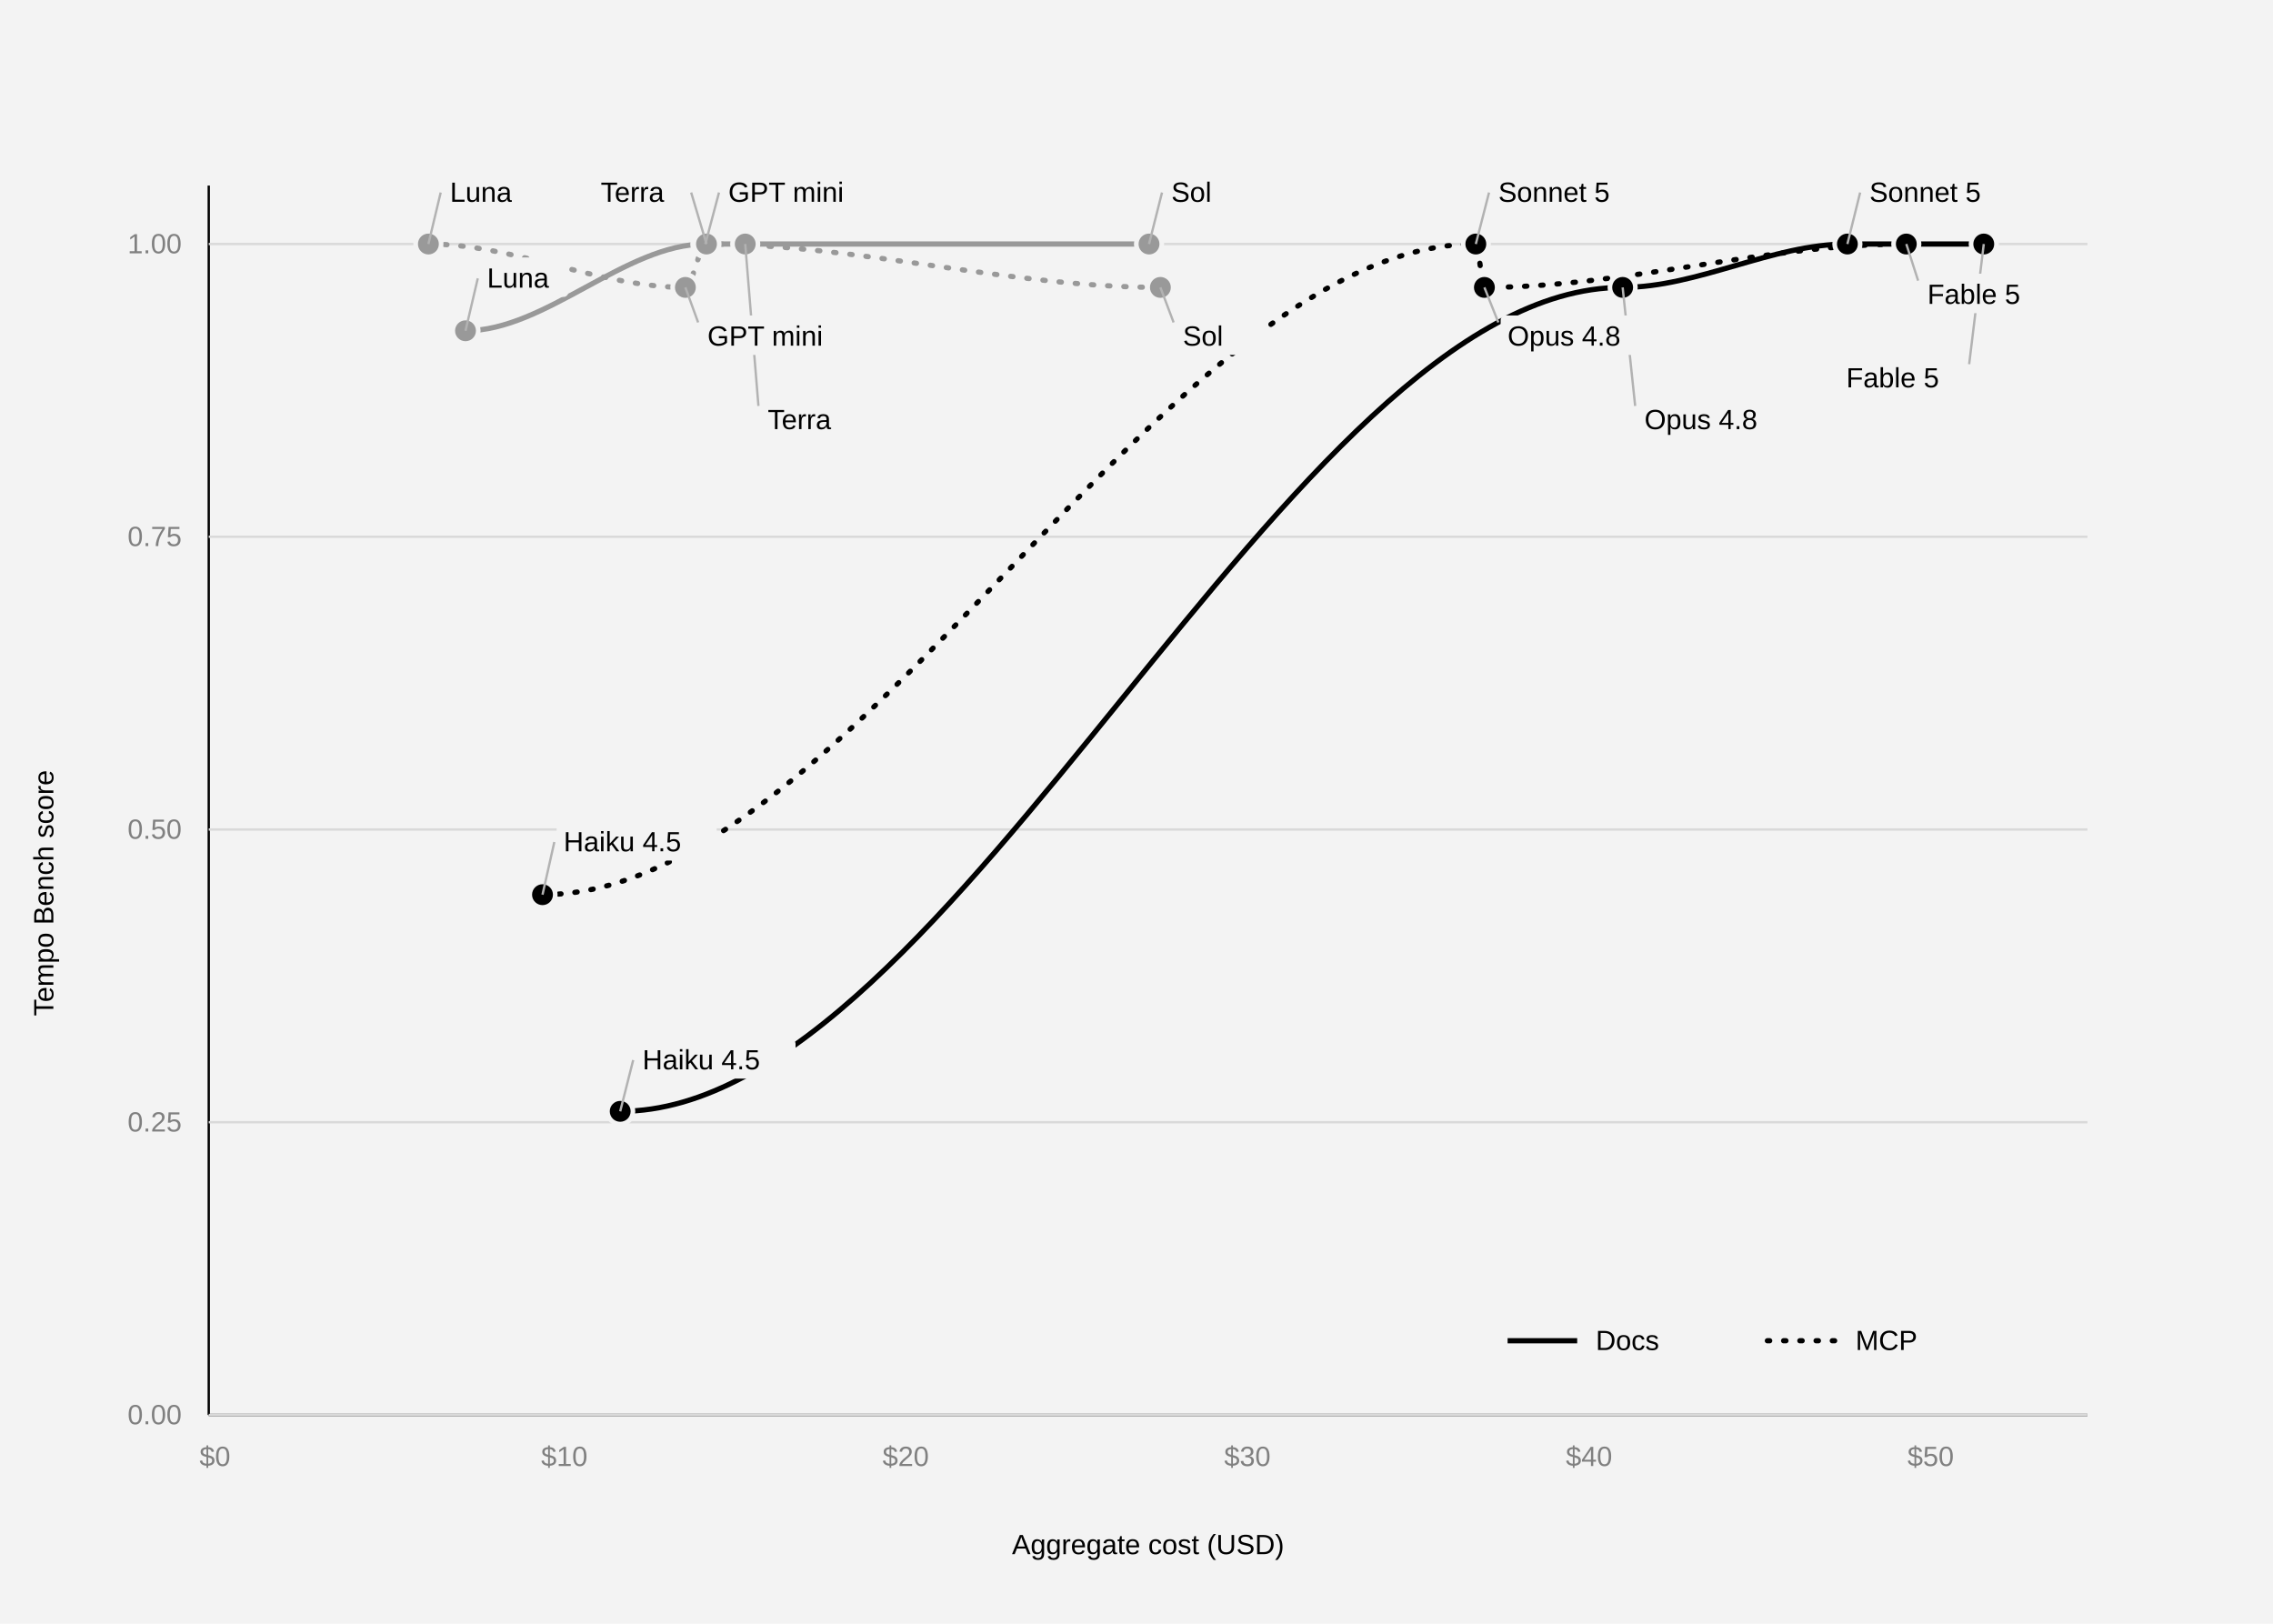
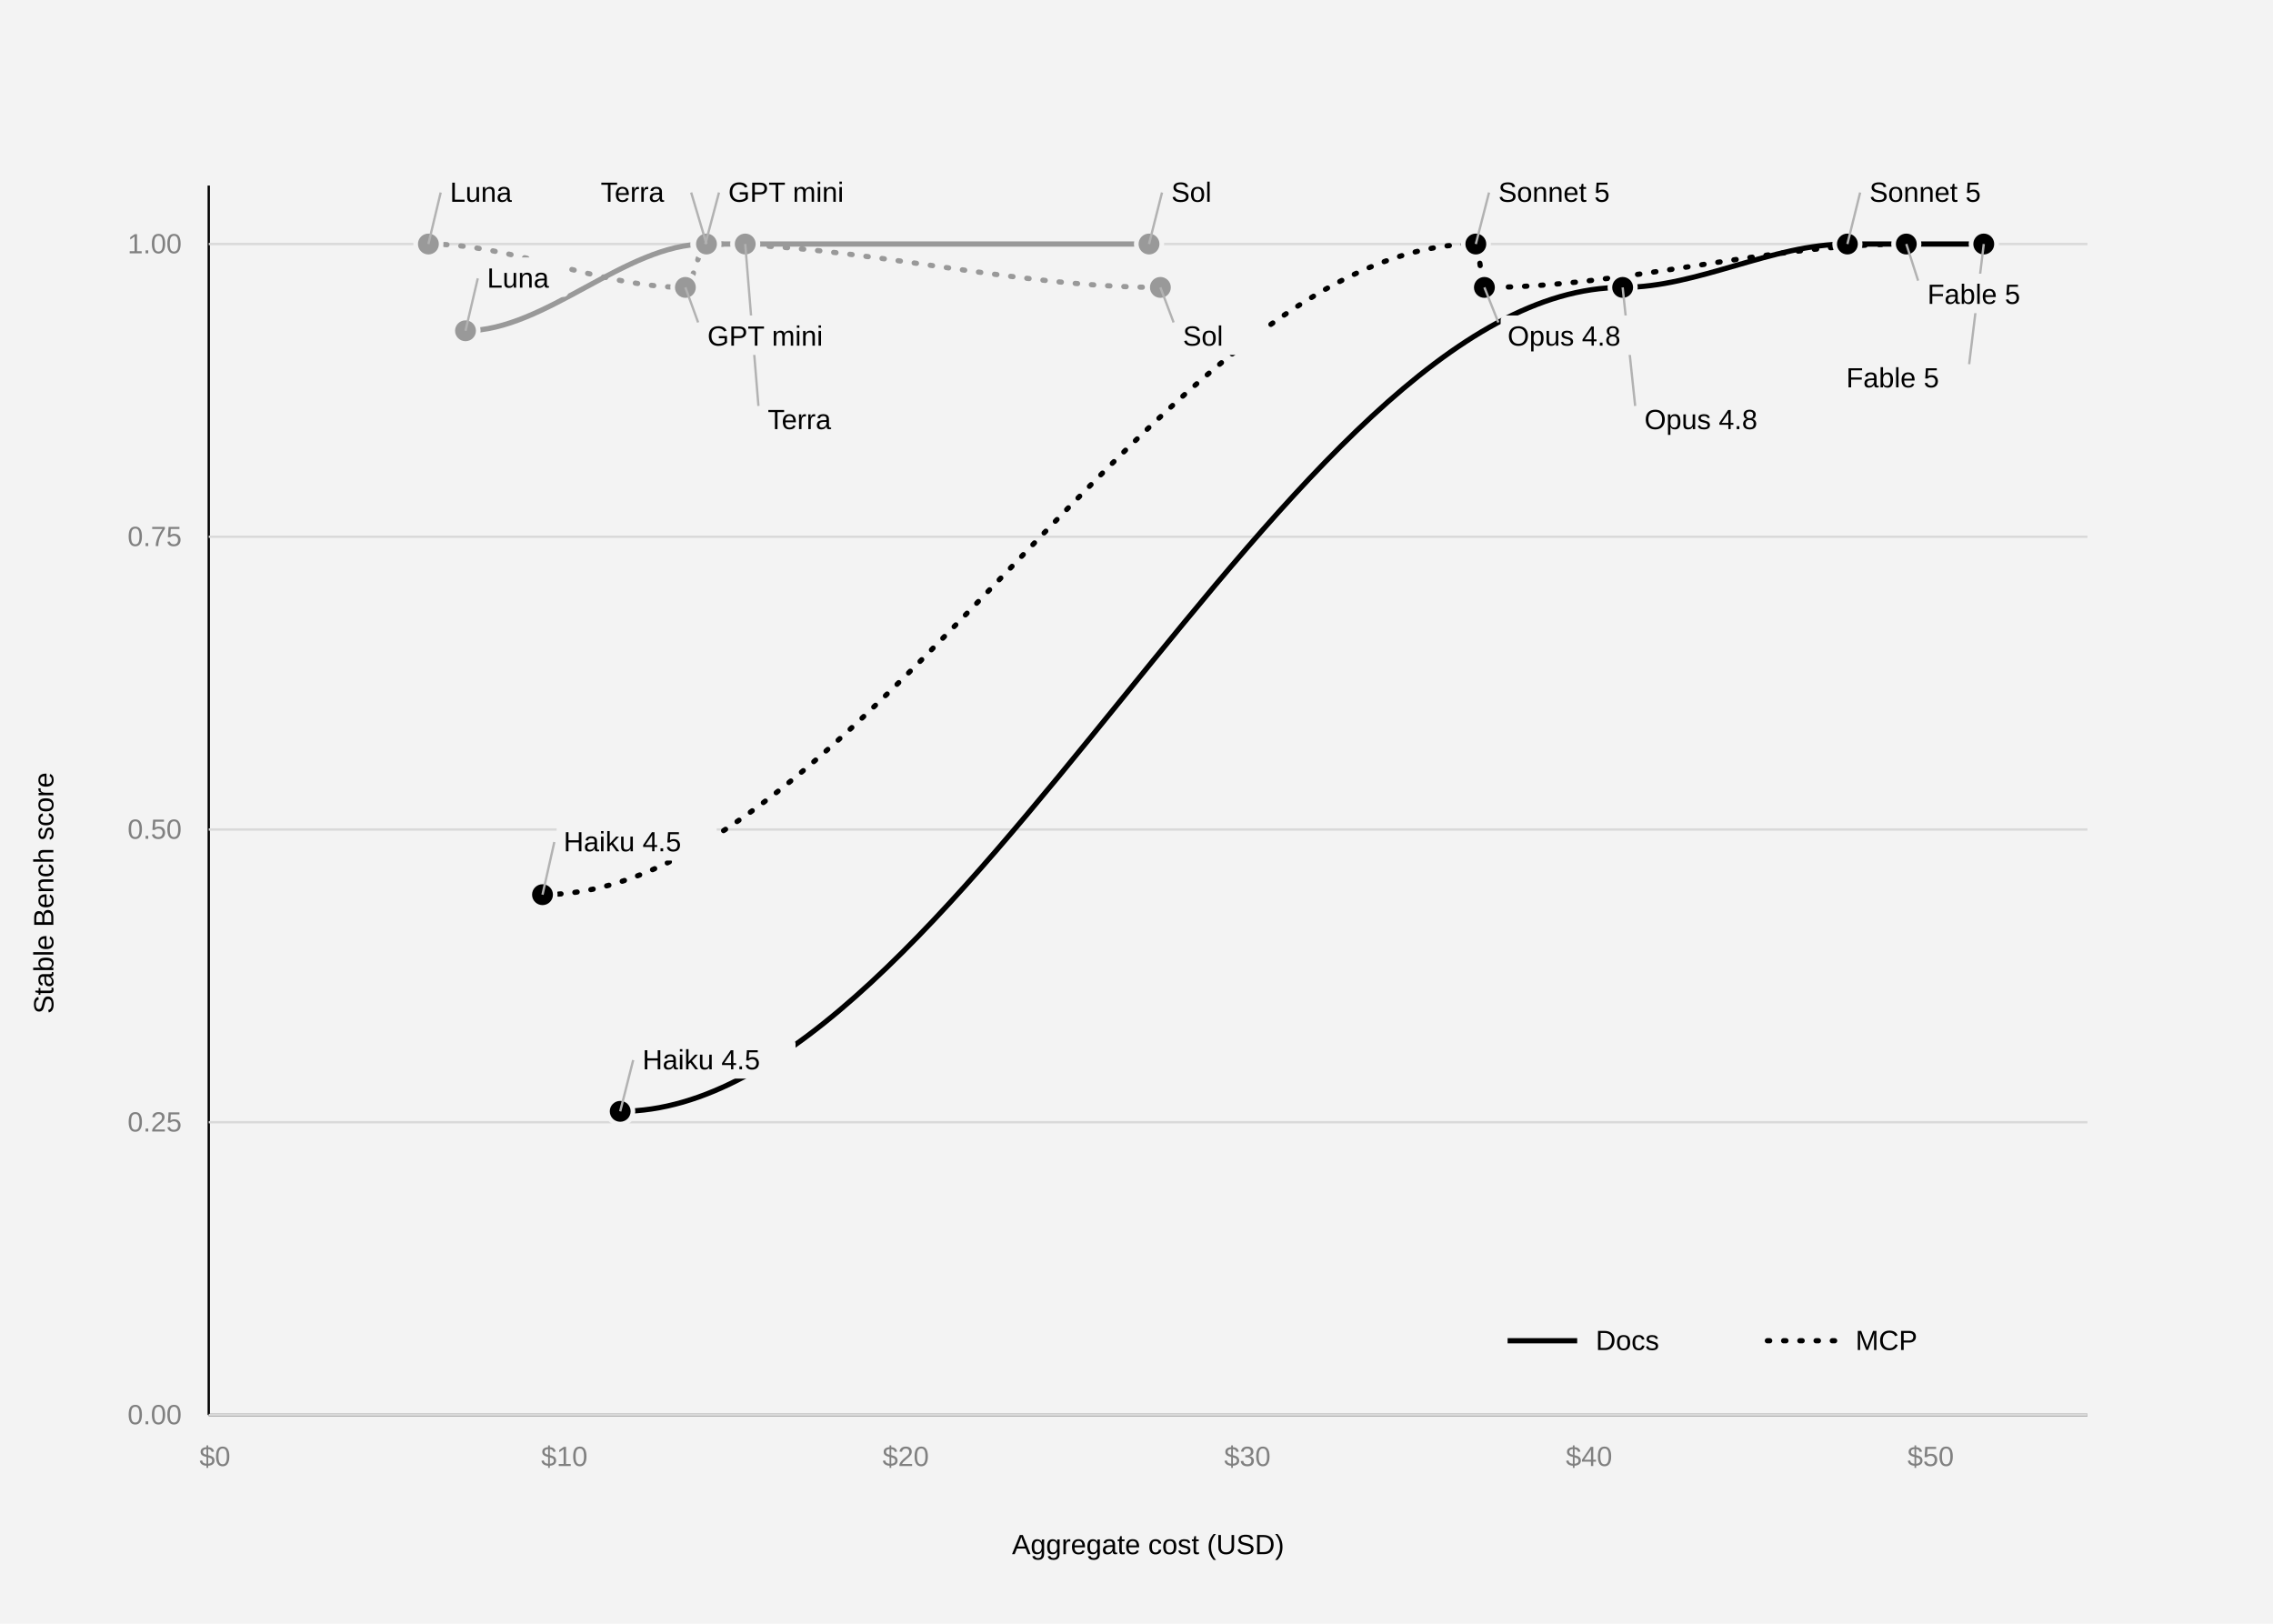
<svg xmlns="http://www.w3.org/2000/svg" width="980" height="700" viewBox="0 0 980 700" role="img" aria-labelledby="title desc">
  <style>
    .page { fill: #f3f3f3; } .ink { fill: #000; } .muted { fill: #808080; }
    .subtitle, .axis-label, .tick, .key { font: 400 12px 'Pilat', Arial, Helvetica, sans-serif; }
    .point-label { font: 400 12px 'Pilat', Arial, Helvetica, sans-serif; }
    .axis { stroke: #000; stroke-width: 1; } .grid { stroke: #d9d9d9; stroke-width: 1; }
    .leader { stroke: #b2b2b2; stroke-width: 1; } .claude { stroke: #000; fill: #000; }
    .label-background { fill: #f3f3f3; }
    .gpt { stroke: #999; fill: #999; } .docs { fill: none; stroke-width: 2.25; }
    .mcp { fill: none; stroke-width: 2.25; stroke-dasharray: 1 6; stroke-linecap: round; }
    .line-point { stroke: #f3f3f3; stroke-width: 2; } .dot { stroke-width: 2; }
  </style>
  <rect class="page" width="980" height="700" />
  <line x1="90" y1="610" x2="900" y2="610" class="axis" />
  <line x1="90" y1="80" x2="90" y2="610" class="axis" />
  <g class="grid">
    <line x1="90" y1="610" x2="900" y2="610" />
    <line x1="90" y1="483.8" x2="900" y2="483.8" />
    <line x1="90" y1="357.6" x2="900" y2="357.6" />
    <line x1="90" y1="231.4" x2="900" y2="231.4" />
    <line x1="90" y1="105.2" x2="900" y2="105.2" />
  </g>
  <g class="tick muted">
    <text x="55" y="614">0.00</text>
    <text x="55" y="487.8">0.25</text>
    <text x="55" y="361.6">0.50</text>
    <text x="55" y="235.4">0.75</text>
    <text x="55" y="109.2">1.00</text>
    <text x="86" y="632">$0</text>
    <text x="233.3" y="632">$10</text>
    <text x="380.5" y="632">$20</text>
    <text x="527.8" y="632">$30</text>
    <text x="675.1" y="632">$40</text>
    <text x="822.4" y="632">$50</text>
  </g>
  <text x="495" y="670" text-anchor="middle" class="axis-label ink">Aggregate cost (USD)</text>
-   <text transform="translate(23 385) rotate(-90)" text-anchor="middle" class="axis-label ink">Tempo Bench score</text>
+   <text transform="translate(23 385) rotate(-90)" text-anchor="middle" class="axis-label ink">Stable Bench score</text>
  <path d="M267.4 479.1 C411.5 479.1 555.6 123.9 699.6 123.9 C731.9 123.9 764.2 105.2 796.5 105.2 C816.1 105.2 835.7 105.2 855.3 105.2" class="claude docs" />
  <path d="M233.9 385.7 C368 385.7 502.2 105.2 636.3 105.2 C637.6 105.2 638.8 123.9 640 123.9 C700.6 123.9 761.3 105.2 821.9 105.2" class="claude mcp" />
  <path d="M200.7 142.6 C235.2 142.6 269.6 105.2 304.1 105.2 C309.8 105.2 315.6 105.2 321.3 105.2 C379.3 105.2 437.4 105.2 495.4 105.2" class="gpt docs" />
  <path d="M184.7 105.2 C221.6 105.2 258.5 123.9 295.5 123.9 C298.5 123.9 301.5 105.2 304.6 105.2 C369.8 105.2 435 123.9 500.3 123.9" class="gpt mcp" />
  <g class="claude line-point">
    <circle cx="855.3" cy="105.2" r="5.5" />
    <circle cx="267.4" cy="479.1" r="5.5" />
    <circle cx="699.6" cy="123.9" r="5.5" />
    <circle cx="796.5" cy="105.2" r="5.5" />
    <circle cx="821.9" cy="105.2" r="5.5" />
    <circle cx="233.9" cy="385.7" r="5.5" />
    <circle cx="640" cy="123.9" r="5.5" />
    <circle cx="636.3" cy="105.2" r="5.5" />
  </g>
  <g class="gpt line-point">
    <circle cx="304.1" cy="105.2" r="5.5" />
    <circle cx="200.7" cy="142.6" r="5.5" />
    <circle cx="495.4" cy="105.2" r="5.5" />
    <circle cx="321.3" cy="105.2" r="5.5" />
    <circle cx="295.5" cy="123.9" r="5.5" />
    <circle cx="184.7" cy="105.2" r="5.5" />
    <circle cx="500.3" cy="123.9" r="5.5" />
    <circle cx="304.6" cy="105.2" r="5.5" />
  </g>
  <g class="leader">
    <line x1="184.7" y1="105.2" x2="190" y2="83" />
    <line x1="200.7" y1="142.6" x2="206" y2="120" />
    <line x1="233.9" y1="385.7" x2="239" y2="363" />
    <line x1="267.4" y1="479.1" x2="273" y2="457" />
    <line x1="295.5" y1="123.9" x2="301" y2="139" />
    <line x1="304.1" y1="105.2" x2="310" y2="83" />
    <line x1="304.6" y1="105.2" x2="298" y2="83" />
    <line x1="321.3" y1="105.2" x2="327" y2="175" />
    <line x1="495.4" y1="105.2" x2="501" y2="83" />
    <line x1="500.3" y1="123.9" x2="506" y2="139" />
    <line x1="636.3" y1="105.2" x2="642" y2="83" />
    <line x1="640" y1="123.9" x2="646" y2="139" />
    <line x1="699.6" y1="123.9" x2="705" y2="175" />
    <line x1="796.5" y1="105.2" x2="802" y2="83" />
    <line x1="821.9" y1="105.2" x2="827" y2="121" />
    <line x1="855.3" y1="105.2" x2="849" y2="157" />
  </g>
  <g class="label-background">
    <rect x="191" y="74" width="38" height="17" rx="2" />
    <rect x="207" y="111" width="38" height="17" rx="2" />
    <rect x="240" y="354" width="69" height="17" rx="2" />
    <rect x="274" y="448" width="69" height="17" rx="2" />
    <rect x="302" y="136" width="62" height="17" rx="2" />
    <rect x="311" y="74" width="62" height="17" rx="2" />
    <rect x="256" y="74" width="41" height="17" rx="2" />
    <rect x="328" y="172" width="41" height="17" rx="2" />
    <rect x="502" y="74" width="38" height="17" rx="2" />
    <rect x="507" y="136" width="38" height="17" rx="2" />
    <rect x="643" y="74" width="62" height="17" rx="2" />
    <rect x="647" y="136" width="62" height="17" rx="2" />
    <rect x="706" y="172" width="62" height="17" rx="2" />
    <rect x="803" y="74" width="62" height="17" rx="2" />
    <rect x="828" y="118" width="55" height="17" rx="2" />
    <rect x="793" y="154" width="55" height="17" rx="2" />
  </g>
  <g class="point-label ink">
    <text x="194" y="87">Luna</text>
    <text x="210" y="124">Luna</text>
    <text x="243" y="367">Haiku 4.5</text>
    <text x="277" y="461">Haiku 4.5</text>
    <text x="305" y="149">GPT mini</text>
    <text x="314" y="87">GPT mini</text>
    <text x="259" y="87">Terra</text>
    <text x="331" y="185">Terra</text>
    <text x="505" y="87">Sol</text>
    <text x="510" y="149">Sol</text>
    <text x="646" y="87">Sonnet 5</text>
    <text x="650" y="149">Opus 4.8</text>
    <text x="709" y="185">Opus 4.8</text>
    <text x="806" y="87">Sonnet 5</text>
    <text x="831" y="131">Fable 5</text>
    <text x="796" y="167">Fable 5</text>
  </g>
  <g class="key">
    <line x1="650" y1="578" x2="680" y2="578" class="axis docs" />
    <text x="688" y="582" class="ink">Docs</text>
    <line x1="762" y1="578" x2="792" y2="578" class="axis mcp" />
    <text x="800" y="582" class="ink">MCP</text>
  </g>
</svg>
